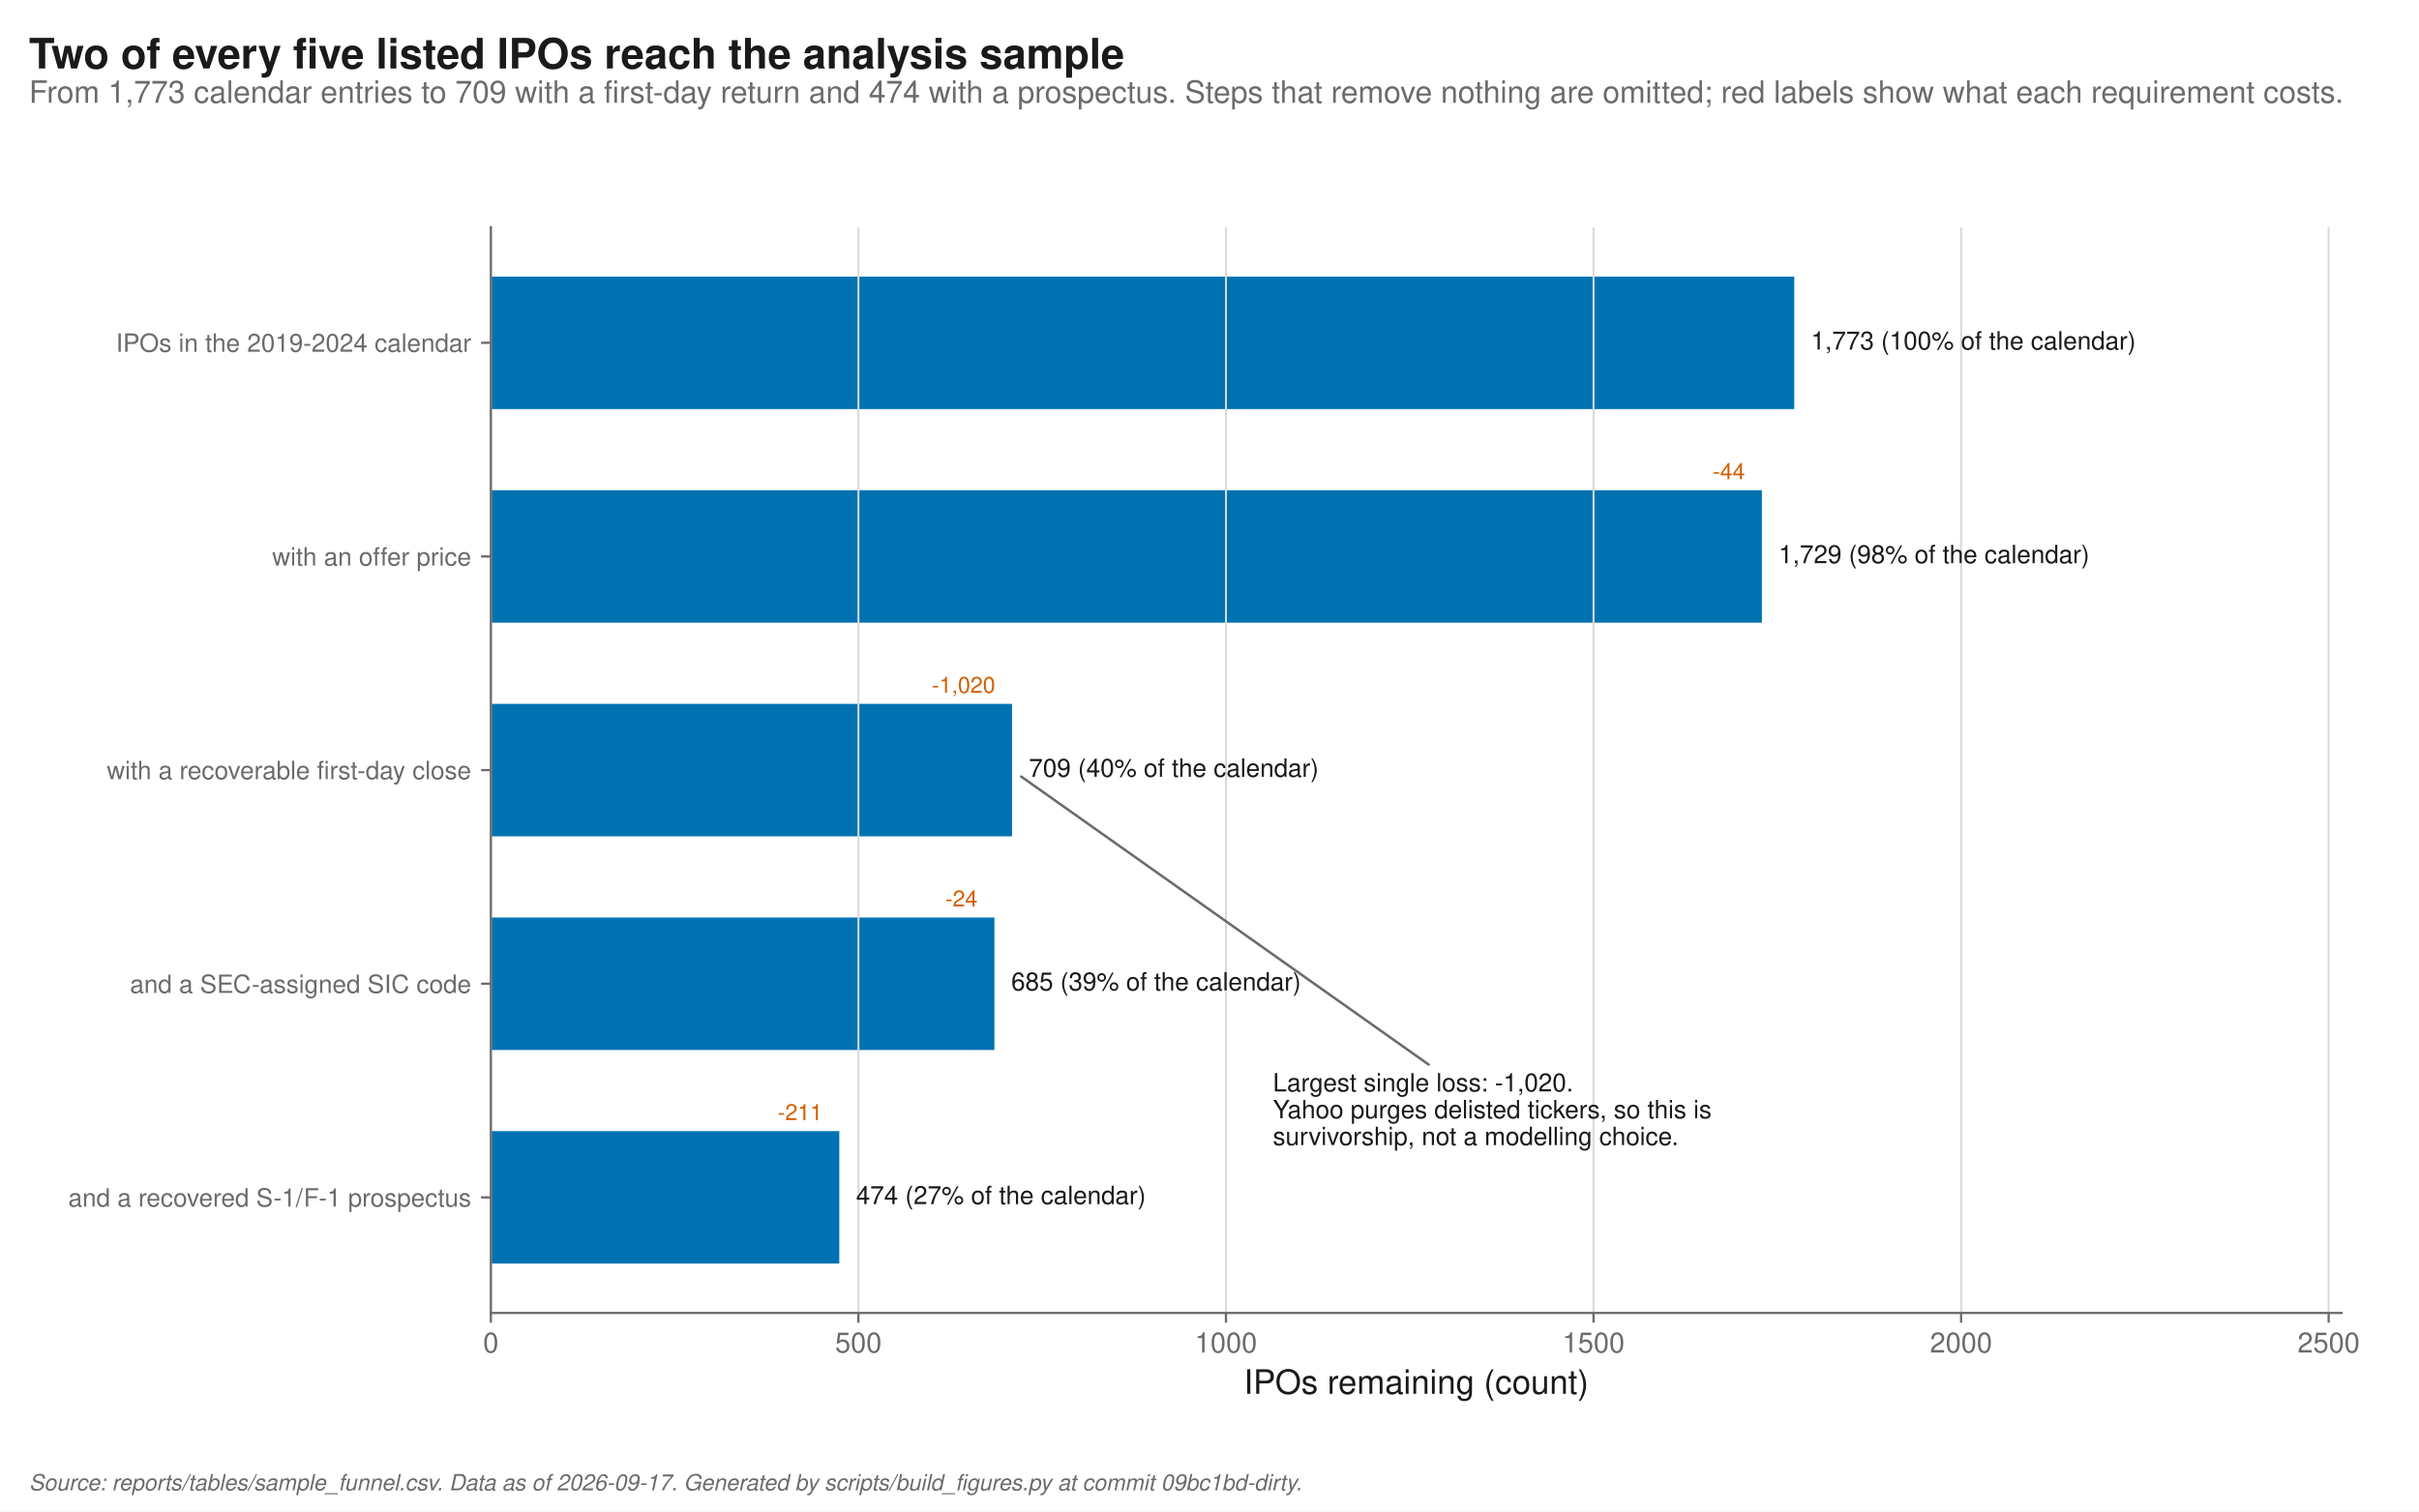
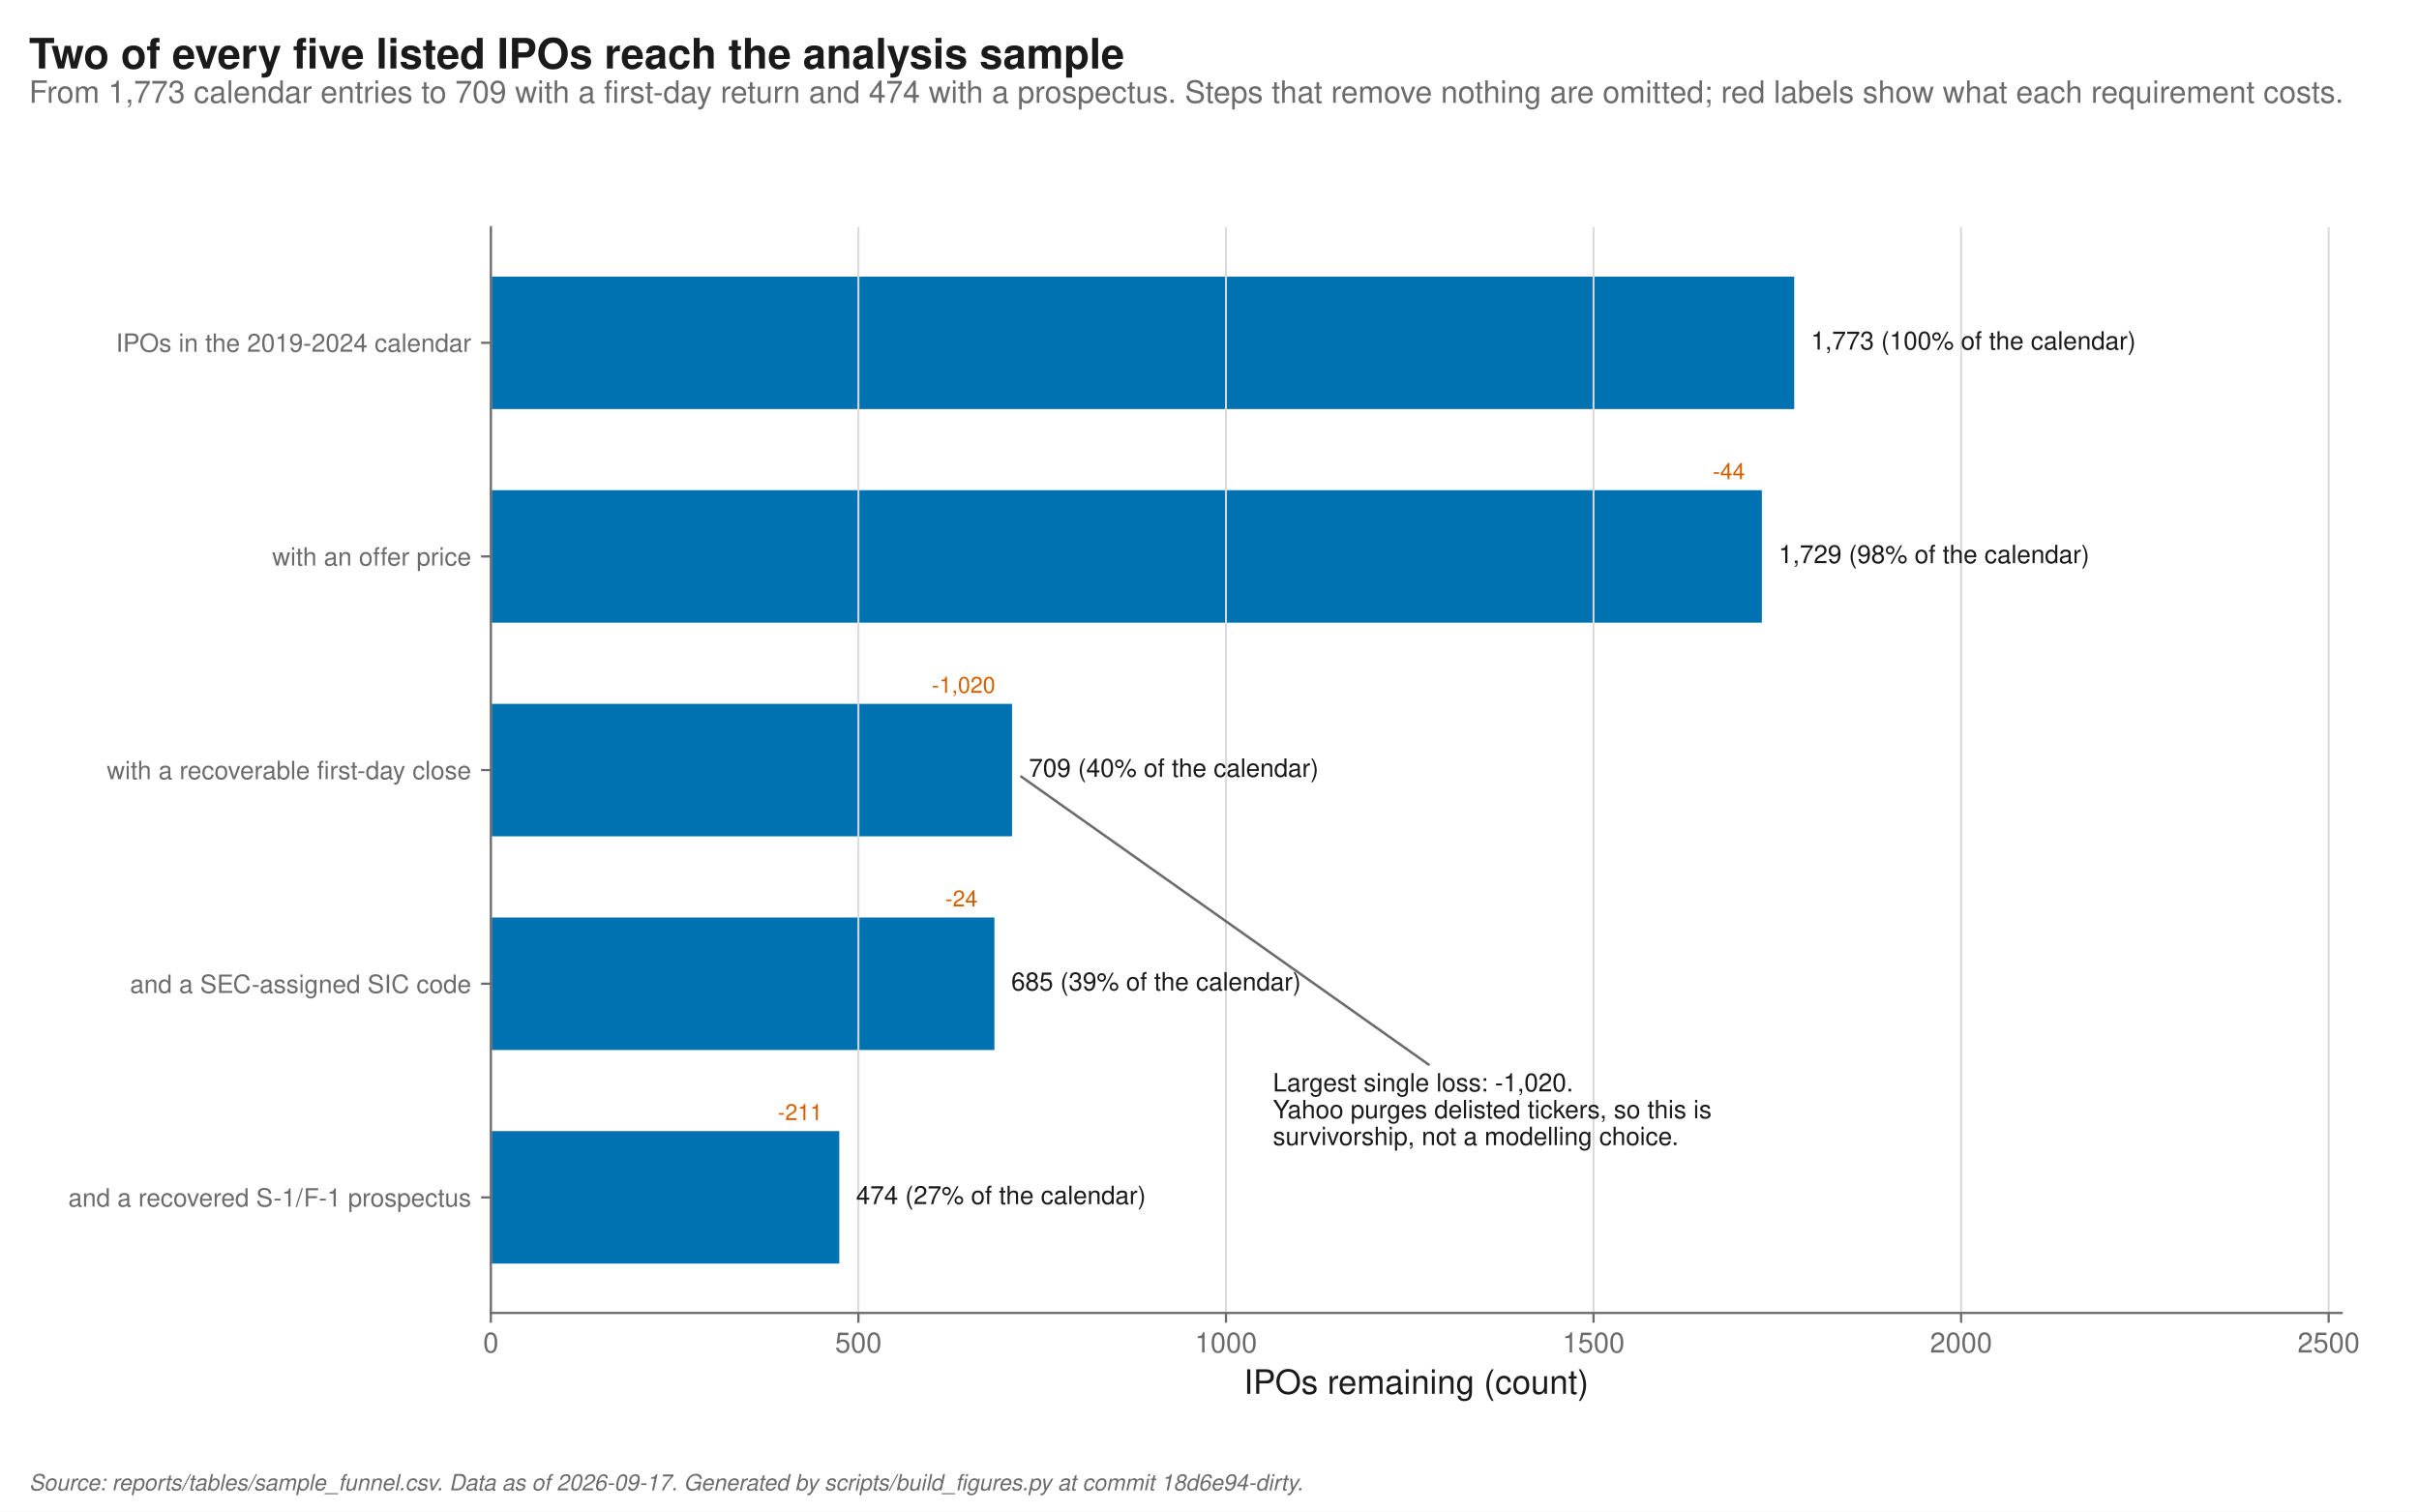
<svg xmlns="http://www.w3.org/2000/svg" xmlns:xlink="http://www.w3.org/1999/xlink" width="864pt" height="540pt" viewBox="0 0 864 540" version="1.1">
  <defs>
    <style type="text/css">*{stroke-linejoin: round; stroke-linecap: butt}</style>
  </defs>
  <g id="figure_1">
    <g id="patch_1">
      <path d="M 0 540  L 864 540  L 864 0  L 0 0  z " style="fill: #ffffff" />
    </g>
    <g id="axes_1">
      <g id="patch_2">
        <path d="M 175.318 469.06  L 836.369 469.06  L 836.369 81.18  L 175.318 81.18  z " style="fill: #ffffff" />
      </g>
      <g id="patch_3">
-         <path d="M 175.318 146.132  L 640.847 146.132  L 640.847 98.811  L 175.318 98.811  z " clip-path="url(#pe3765f491c)" style="fill: #0072b2" />
+         <path d="M 175.318 146.132  L 640.847 146.132  L 640.847 98.811  L 175.318 98.811  z " clip-path="url(#p141eccd45c)" style="fill: #0072b2" />
      </g>
      <g id="patch_4">
-         <path d="M 175.318 222.456  L 629.294 222.456  L 629.294 175.135  L 175.318 175.135  z " clip-path="url(#pe3765f491c)" style="fill: #0072b2" />
+         <path d="M 175.318 222.456  L 629.294 222.456  L 629.294 175.135  L 175.318 175.135  z " clip-path="url(#p141eccd45c)" style="fill: #0072b2" />
      </g>
      <g id="patch_5">
-         <path d="M 175.318 298.781  L 361.477 298.781  L 361.477 251.459  L 175.318 251.459  z " clip-path="url(#pe3765f491c)" style="fill: #0072b2" />
+         <path d="M 175.318 298.781  L 361.477 298.781  L 361.477 251.459  L 175.318 251.459  z " clip-path="url(#p141eccd45c)" style="fill: #0072b2" />
      </g>
      <g id="patch_6">
-         <path d="M 175.318 375.105  L 355.175 375.105  L 355.175 327.784  L 175.318 327.784  z " clip-path="url(#pe3765f491c)" style="fill: #0072b2" />
+         <path d="M 175.318 375.105  L 355.175 375.105  L 355.175 327.784  L 175.318 327.784  z " clip-path="url(#p141eccd45c)" style="fill: #0072b2" />
      </g>
      <g id="patch_7">
-         <path d="M 175.318 451.429  L 299.774 451.429  L 299.774 404.108  L 175.318 404.108  z " clip-path="url(#pe3765f491c)" style="fill: #0072b2" />
+         <path d="M 175.318 451.429  L 299.774 451.429  L 299.774 404.108  L 175.318 404.108  z " clip-path="url(#p141eccd45c)" style="fill: #0072b2" />
      </g>
      <g id="matplotlib.axis_1">
        <g id="xtick_1">
          <g id="line2d_1">
-             <path d="M 175.318 469.06  L 175.318 81.18  " clip-path="url(#pe3765f491c)" style="fill: none; stroke: #d9d9d9; stroke-width: 0.7; stroke-linecap: round" />
+             <path d="M 175.318 469.06  L 175.318 81.18  " clip-path="url(#p141eccd45c)" style="fill: none; stroke: #d9d9d9; stroke-width: 0.7; stroke-linecap: round" />
          </g>
          <g id="line2d_2">
            <defs>
-               <path id="m6d6f4b3b8d" d="M 0 0  L 0 3.5  " style="stroke: #6b6b6b; stroke-width: 0.8" />
+               <path id="mfbc9244382" d="M 0 0  L 0 3.5  " style="stroke: #6b6b6b; stroke-width: 0.8" />
            </defs>
            <g>
-               <use xlink:href="#m6d6f4b3b8d" x="175.318" y="469.06" style="fill: #6b6b6b; stroke: #6b6b6b; stroke-width: 0.8" />
+               <use xlink:href="#mfbc9244382" x="175.318" y="469.06" style="fill: #6b6b6b; stroke: #6b6b6b; stroke-width: 0.8" />
            </g>
          </g>
          <g id="text_1">
            <text style="fill: #6b6b6b; font: 10px 'Helvetica Neue', 'Helvetica', 'Arial', 'Liberation Sans', 'DejaVu Sans', sans-serif; text-anchor: middle" x="175.318" y="483.201" transform="rotate(-0 175.318 483.2006)">0</text>
          </g>
        </g>
        <g id="xtick_2">
          <g id="line2d_3">
-             <path d="M 306.601 469.06  L 306.601 81.18  " clip-path="url(#pe3765f491c)" style="fill: none; stroke: #d9d9d9; stroke-width: 0.7; stroke-linecap: round" />
+             <path d="M 306.601 469.06  L 306.601 81.18  " clip-path="url(#p141eccd45c)" style="fill: none; stroke: #d9d9d9; stroke-width: 0.7; stroke-linecap: round" />
          </g>
          <g id="line2d_4">
            <g>
-               <use xlink:href="#m6d6f4b3b8d" x="306.601" y="469.06" style="fill: #6b6b6b; stroke: #6b6b6b; stroke-width: 0.8" />
+               <use xlink:href="#mfbc9244382" x="306.601" y="469.06" style="fill: #6b6b6b; stroke: #6b6b6b; stroke-width: 0.8" />
            </g>
          </g>
          <g id="text_2">
            <text style="fill: #6b6b6b; font: 10px 'Helvetica Neue', 'Helvetica', 'Arial', 'Liberation Sans', 'DejaVu Sans', sans-serif; text-anchor: middle" x="306.601" y="483.201" transform="rotate(-0 306.6008 483.2006)">500</text>
          </g>
        </g>
        <g id="xtick_3">
          <g id="line2d_5">
-             <path d="M 437.884 469.06  L 437.884 81.18  " clip-path="url(#pe3765f491c)" style="fill: none; stroke: #d9d9d9; stroke-width: 0.7; stroke-linecap: round" />
+             <path d="M 437.884 469.06  L 437.884 81.18  " clip-path="url(#p141eccd45c)" style="fill: none; stroke: #d9d9d9; stroke-width: 0.7; stroke-linecap: round" />
          </g>
          <g id="line2d_6">
            <g>
-               <use xlink:href="#m6d6f4b3b8d" x="437.884" y="469.06" style="fill: #6b6b6b; stroke: #6b6b6b; stroke-width: 0.8" />
+               <use xlink:href="#mfbc9244382" x="437.884" y="469.06" style="fill: #6b6b6b; stroke: #6b6b6b; stroke-width: 0.8" />
            </g>
          </g>
          <g id="text_3">
            <text style="fill: #6b6b6b; font: 10px 'Helvetica Neue', 'Helvetica', 'Arial', 'Liberation Sans', 'DejaVu Sans', sans-serif; text-anchor: middle" x="437.884" y="483.201" transform="rotate(-0 437.8836 483.2006)">1000</text>
          </g>
        </g>
        <g id="xtick_4">
          <g id="line2d_7">
-             <path d="M 569.166 469.06  L 569.166 81.18  " clip-path="url(#pe3765f491c)" style="fill: none; stroke: #d9d9d9; stroke-width: 0.7; stroke-linecap: round" />
+             <path d="M 569.166 469.06  L 569.166 81.18  " clip-path="url(#p141eccd45c)" style="fill: none; stroke: #d9d9d9; stroke-width: 0.7; stroke-linecap: round" />
          </g>
          <g id="line2d_8">
            <g>
-               <use xlink:href="#m6d6f4b3b8d" x="569.166" y="469.06" style="fill: #6b6b6b; stroke: #6b6b6b; stroke-width: 0.8" />
+               <use xlink:href="#mfbc9244382" x="569.166" y="469.06" style="fill: #6b6b6b; stroke: #6b6b6b; stroke-width: 0.8" />
            </g>
          </g>
          <g id="text_4">
            <text style="fill: #6b6b6b; font: 10px 'Helvetica Neue', 'Helvetica', 'Arial', 'Liberation Sans', 'DejaVu Sans', sans-serif; text-anchor: middle" x="569.166" y="483.201" transform="rotate(-0 569.1664 483.2006)">1500</text>
          </g>
        </g>
        <g id="xtick_5">
          <g id="line2d_9">
-             <path d="M 700.449 469.06  L 700.449 81.18  " clip-path="url(#pe3765f491c)" style="fill: none; stroke: #d9d9d9; stroke-width: 0.7; stroke-linecap: round" />
+             <path d="M 700.449 469.06  L 700.449 81.18  " clip-path="url(#p141eccd45c)" style="fill: none; stroke: #d9d9d9; stroke-width: 0.7; stroke-linecap: round" />
          </g>
          <g id="line2d_10">
            <g>
-               <use xlink:href="#m6d6f4b3b8d" x="700.449" y="469.06" style="fill: #6b6b6b; stroke: #6b6b6b; stroke-width: 0.8" />
+               <use xlink:href="#mfbc9244382" x="700.449" y="469.06" style="fill: #6b6b6b; stroke: #6b6b6b; stroke-width: 0.8" />
            </g>
          </g>
          <g id="text_5">
            <text style="fill: #6b6b6b; font: 10px 'Helvetica Neue', 'Helvetica', 'Arial', 'Liberation Sans', 'DejaVu Sans', sans-serif; text-anchor: middle" x="700.449" y="483.201" transform="rotate(-0 700.4492 483.2006)">2000</text>
          </g>
        </g>
        <g id="xtick_6">
          <g id="line2d_11">
-             <path d="M 831.732 469.06  L 831.732 81.18  " clip-path="url(#pe3765f491c)" style="fill: none; stroke: #d9d9d9; stroke-width: 0.7; stroke-linecap: round" />
+             <path d="M 831.732 469.06  L 831.732 81.18  " clip-path="url(#p141eccd45c)" style="fill: none; stroke: #d9d9d9; stroke-width: 0.7; stroke-linecap: round" />
          </g>
          <g id="line2d_12">
            <g>
-               <use xlink:href="#m6d6f4b3b8d" x="831.732" y="469.06" style="fill: #6b6b6b; stroke: #6b6b6b; stroke-width: 0.8" />
+               <use xlink:href="#mfbc9244382" x="831.732" y="469.06" style="fill: #6b6b6b; stroke: #6b6b6b; stroke-width: 0.8" />
            </g>
          </g>
          <g id="text_6">
            <text style="fill: #6b6b6b; font: 10px 'Helvetica Neue', 'Helvetica', 'Arial', 'Liberation Sans', 'DejaVu Sans', sans-serif; text-anchor: middle" x="831.732" y="483.201" transform="rotate(-0 831.732 483.2006)">2500</text>
          </g>
        </g>
        <g id="text_7">
          <text style="fill: #1a1a1a; font: 12px 'Helvetica Neue', 'Helvetica', 'Arial', 'Liberation Sans', 'DejaVu Sans', sans-serif; text-anchor: middle" x="505.843" y="497.942" transform="rotate(-0 505.8434 497.9422)">IPOs remaining (count)</text>
        </g>
      </g>
      <g id="matplotlib.axis_2">
        <g id="ytick_1">
          <g id="line2d_13">
            <defs>
-               <path id="m482d85e789" d="M 0 0  L -3.5 0  " style="stroke: #6b6b6b; stroke-width: 0.8" />
+               <path id="m131d739472" d="M 0 0  L -3.5 0  " style="stroke: #6b6b6b; stroke-width: 0.8" />
            </defs>
            <g>
-               <use xlink:href="#m482d85e789" x="175.318" y="122.471" style="fill: #6b6b6b; stroke: #6b6b6b; stroke-width: 0.8" />
+               <use xlink:href="#m131d739472" x="175.318" y="122.471" style="fill: #6b6b6b; stroke: #6b6b6b; stroke-width: 0.8" />
            </g>
          </g>
          <g id="text_8">
            <text style="fill: #6b6b6b; font: 9px 'Helvetica Neue', 'Helvetica', 'Arial', 'Liberation Sans', 'DejaVu Sans', sans-serif; text-anchor: end" x="168.318" y="125.685" transform="rotate(-0 168.318 125.6847)">IPOs in the 2019-2024 calendar</text>
          </g>
        </g>
        <g id="ytick_2">
          <g id="line2d_14">
            <g>
-               <use xlink:href="#m482d85e789" x="175.318" y="198.796" style="fill: #6b6b6b; stroke: #6b6b6b; stroke-width: 0.8" />
+               <use xlink:href="#m131d739472" x="175.318" y="198.796" style="fill: #6b6b6b; stroke: #6b6b6b; stroke-width: 0.8" />
            </g>
          </g>
          <g id="text_9">
            <text style="fill: #6b6b6b; font: 9px 'Helvetica Neue', 'Helvetica', 'Arial', 'Liberation Sans', 'DejaVu Sans', sans-serif; text-anchor: end" x="168.318" y="202.045" transform="rotate(-0 168.318 202.0449)">with an offer price</text>
          </g>
        </g>
        <g id="ytick_3">
          <g id="line2d_15">
            <g>
-               <use xlink:href="#m482d85e789" x="175.318" y="275.12" style="fill: #6b6b6b; stroke: #6b6b6b; stroke-width: 0.8" />
+               <use xlink:href="#m131d739472" x="175.318" y="275.12" style="fill: #6b6b6b; stroke: #6b6b6b; stroke-width: 0.8" />
            </g>
          </g>
          <g id="text_10">
            <text style="fill: #6b6b6b; font: 9px 'Helvetica Neue', 'Helvetica', 'Arial', 'Liberation Sans', 'DejaVu Sans', sans-serif; text-anchor: end" x="168.318" y="278.369" transform="rotate(-0 168.318 278.3691)">with a recoverable first-day close</text>
          </g>
        </g>
        <g id="ytick_4">
          <g id="line2d_16">
            <g>
-               <use xlink:href="#m482d85e789" x="175.318" y="351.444" style="fill: #6b6b6b; stroke: #6b6b6b; stroke-width: 0.8" />
+               <use xlink:href="#m131d739472" x="175.318" y="351.444" style="fill: #6b6b6b; stroke: #6b6b6b; stroke-width: 0.8" />
            </g>
          </g>
          <g id="text_11">
            <text style="fill: #6b6b6b; font: 9px 'Helvetica Neue', 'Helvetica', 'Arial', 'Liberation Sans', 'DejaVu Sans', sans-serif; text-anchor: end" x="168.318" y="354.734" transform="rotate(-0 168.318 354.7335)">and a SEC-assigned SIC code</text>
          </g>
        </g>
        <g id="ytick_5">
          <g id="line2d_17">
            <g>
-               <use xlink:href="#m482d85e789" x="175.318" y="427.769" style="fill: #6b6b6b; stroke: #6b6b6b; stroke-width: 0.8" />
+               <use xlink:href="#m131d739472" x="175.318" y="427.769" style="fill: #6b6b6b; stroke: #6b6b6b; stroke-width: 0.8" />
            </g>
          </g>
          <g id="text_12">
            <text style="fill: #6b6b6b; font: 9px 'Helvetica Neue', 'Helvetica', 'Arial', 'Liberation Sans', 'DejaVu Sans', sans-serif; text-anchor: end" x="168.318" y="431.058" transform="rotate(-0 168.318 431.0578)">and a recovered S-1/F-1 prospectus</text>
          </g>
        </g>
      </g>
      <g id="patch_8">
        <path d="M 175.318 469.06  L 175.318 81.18  " style="fill: none; stroke: #6b6b6b; stroke-width: 0.8; stroke-linejoin: miter; stroke-linecap: square" />
      </g>
      <g id="patch_9">
        <path d="M 175.318 469.06  L 836.369 469.06  " style="fill: none; stroke: #6b6b6b; stroke-width: 0.8; stroke-linejoin: miter; stroke-linecap: square" />
      </g>
      <g id="text_13">
        <text style="fill: #1a1a1a; font: 9px 'Helvetica Neue', 'Helvetica', 'Arial', 'Liberation Sans', 'DejaVu Sans', sans-serif; text-anchor: start" x="646.847" y="124.874" transform="rotate(-0 646.8468 124.874)">1,773   (100% of the calendar)</text>
      </g>
      <g id="text_14">
        <text style="fill: #1a1a1a; font: 9px 'Helvetica Neue', 'Helvetica', 'Arial', 'Liberation Sans', 'DejaVu Sans', sans-serif; text-anchor: start" x="635.294" y="201.198" transform="rotate(-0 635.2939 201.1983)">1,729   (98% of the calendar)</text>
      </g>
      <g id="text_15">
        <text style="fill: #d55e00; font: 8px 'Helvetica Neue', 'Helvetica', 'Arial', 'Liberation Sans', 'DejaVu Sans', sans-serif; text-anchor: end" x="623.294" y="171.203" transform="rotate(-0 623.2939 171.2033)">-44</text>
      </g>
      <g id="text_16">
        <text style="fill: #1a1a1a; font: 9px 'Helvetica Neue', 'Helvetica', 'Arial', 'Liberation Sans', 'DejaVu Sans', sans-serif; text-anchor: start" x="367.477" y="277.523" transform="rotate(-0 367.477 277.5226)">709   (40% of the calendar)</text>
      </g>
      <g id="text_17">
        <text style="fill: #d55e00; font: 8px 'Helvetica Neue', 'Helvetica', 'Arial', 'Liberation Sans', 'DejaVu Sans', sans-serif; text-anchor: end" x="355.477" y="247.528" transform="rotate(-0 355.477 247.5276)">-1,020</text>
      </g>
      <g id="text_18">
        <text style="fill: #1a1a1a; font: 9px 'Helvetica Neue', 'Helvetica', 'Arial', 'Liberation Sans', 'DejaVu Sans', sans-serif; text-anchor: start" x="361.175" y="353.847" transform="rotate(-0 361.1754 353.8469)">685   (39% of the calendar)</text>
      </g>
      <g id="text_19">
        <text style="fill: #d55e00; font: 8px 'Helvetica Neue', 'Helvetica', 'Arial', 'Liberation Sans', 'DejaVu Sans', sans-serif; text-anchor: end" x="349.175" y="323.852" transform="rotate(-0 349.1754 323.8519)">-24</text>
      </g>
      <g id="text_20">
        <text style="fill: #1a1a1a; font: 9px 'Helvetica Neue', 'Helvetica', 'Arial', 'Liberation Sans', 'DejaVu Sans', sans-serif; text-anchor: start" x="305.774" y="430.171" transform="rotate(-0 305.7741 430.1711)">474   (27% of the calendar)</text>
      </g>
      <g id="text_21">
        <text style="fill: #d55e00; font: 8px 'Helvetica Neue', 'Helvetica', 'Arial', 'Liberation Sans', 'DejaVu Sans', sans-serif; text-anchor: end" x="293.774" y="400.176" transform="rotate(-0 293.7741 400.1762)">-211</text>
      </g>
      <g id="patch_10">
        <path d="M 510.287 380.337  Q 437.516 328.884 364.744 277.43  " style="fill: none; stroke: #6b6b6b; stroke-width: 0.9; stroke-linecap: round" />
      </g>
      <g id="text_22">
        <text style="fill: #1a1a1a; font: 9px 'Helvetica Neue', 'Helvetica', 'Arial', 'Liberation Sans', 'DejaVu Sans', sans-serif" transform="translate(454.6353 389.9179)">Largest single loss: -1,020.</text>
        <text style="fill: #1a1a1a; font: 9px 'Helvetica Neue', 'Helvetica', 'Arial', 'Liberation Sans', 'DejaVu Sans', sans-serif" transform="translate(454.6353 399.5114)">Yahoo purges delisted tickers, so this is</text>
        <text style="fill: #1a1a1a; font: 9px 'Helvetica Neue', 'Helvetica', 'Arial', 'Liberation Sans', 'DejaVu Sans', sans-serif" transform="translate(454.6353 409.1048)">survivorship, not a modelling choice.</text>
      </g>
    </g>
    <g id="text_23">
      <text style="fill: #1a1a1a; font: 600 15px 'Helvetica Neue', 'Helvetica', 'Arial', 'Liberation Sans', 'DejaVu Sans', sans-serif; text-anchor: start" x="10.368" y="24.464" transform="rotate(-0 10.368 24.46406)">Two of every five listed IPOs reach the analysis sample</text>
    </g>
    <g id="text_24">
      <text style="fill: #6b6b6b; font: 11px 'Helvetica Neue', 'Helvetica', 'Arial', 'Liberation Sans', 'DejaVu Sans', sans-serif; text-anchor: start" x="10.368" y="36.72" transform="rotate(-0 10.368 36.72)">From 1,773 calendar entries to 709 with a first-day return and 474 with a prospectus. Steps that remove nothing are omitted; red labels show what each requirement costs.</text>
    </g>
    <g id="text_25">
-       <text style="fill: #6b6b6b; font: italic 8px 'Helvetica Neue', 'Helvetica', 'Arial', 'Liberation Sans', 'DejaVu Sans', sans-serif; text-anchor: start" x="10.368" y="532.44" transform="rotate(-0 10.368 532.44)">Source: reports/tables/sample_funnel.csv. Data as of 2026-09-17.  Generated by scripts/build_figures.py at commit 09bc1bd-dirty.</text>
+       <text style="fill: #6b6b6b; font: italic 8px 'Helvetica Neue', 'Helvetica', 'Arial', 'Liberation Sans', 'DejaVu Sans', sans-serif; text-anchor: start" x="10.368" y="532.44" transform="rotate(-0 10.368 532.44)">Source: reports/tables/sample_funnel.csv. Data as of 2026-09-17.  Generated by scripts/build_figures.py at commit 18d6e94-dirty.</text>
    </g>
  </g>
  <defs>
-     <clipPath id="pe3765f491c">
+     <clipPath id="p141eccd45c">
      <rect x="175.318" y="81.18" width="661.051" height="387.88" />
    </clipPath>
  </defs>
</svg>
